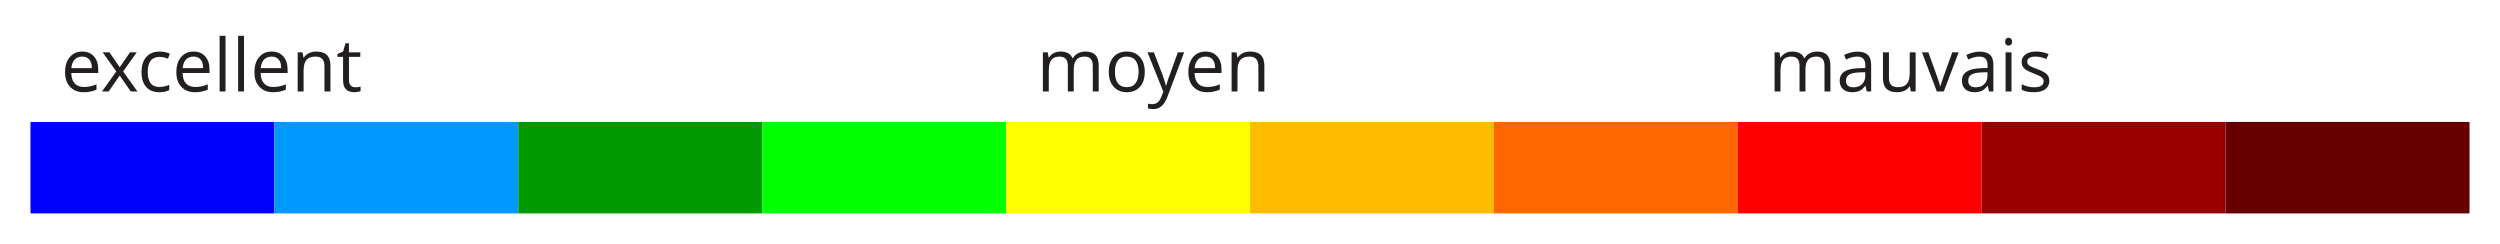
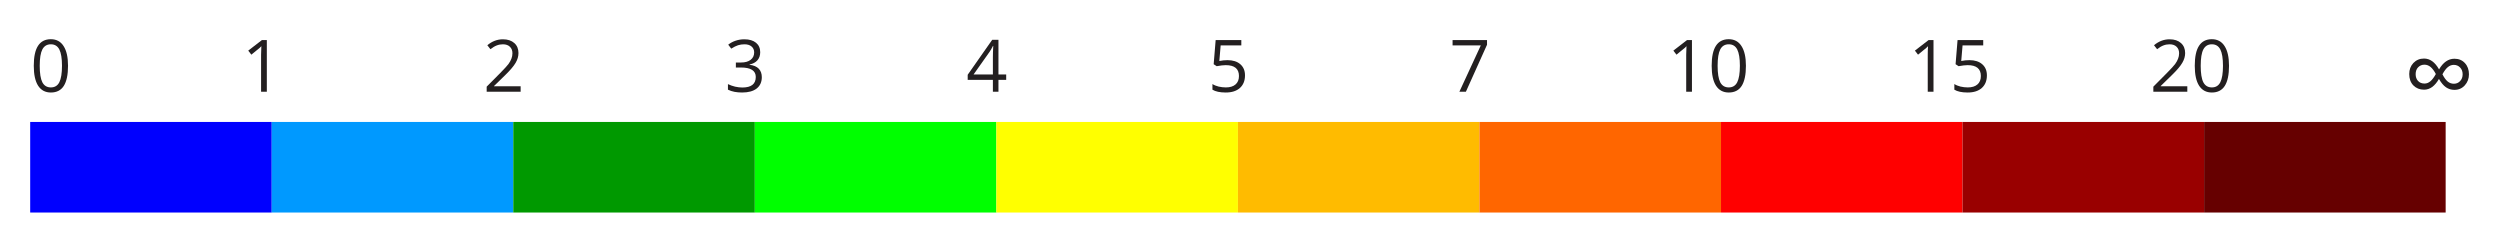
- <svg xmlns="http://www.w3.org/2000/svg" version="1.1" id="Layer_1" x="0px" y="0px" width="410px" height="40px" viewBox="0 0 410 40" enable-background="new 0 0 410 40" xml:space="preserve">
+ <svg xmlns="http://www.w3.org/2000/svg" version="1.1" id="Layer_1" x="0px" y="0px" width="410px" height="40px" viewBox="0 0 414 40" enable-background="new 0 0 410 40" xml:space="preserve">
  <rect x="5" y="20" fill="#0000FF" width="40" height="15" />
  <rect x="45" y="20" fill="#0099FF" width="40" height="15" />
  <rect x="85" y="20" fill="#009900" width="40" height="15" />
  <rect x="125" y="20" fill="#00FF00" width="40" height="15" />
  <rect x="165" y="20" fill="#FFFF00" width="40" height="15" />
  <rect x="205" y="20" fill="#FFBB00" width="40" height="15" />
  <rect x="245" y="20" fill="#FF6600" width="40" height="15" />
  <rect x="285" y="20" fill="#FF0000" width="40" height="15" />
  <rect x="325" y="20" fill="#990000" width="40" height="15" />
  <rect x="365" y="20" fill="#660000" width="40" height="15" />
-   <text transform="matrix(1 0 0 1 10 15)" fill="#231F20" font-family="Open Sans, sans-serif" font-size="1em">excellent</text>
-   <text transform="matrix(1 0 0 1 170 15)" fill="#231F20" font-family="Open Sans, sans-serif" font-size="1em">moyen</text>
-   <text transform="matrix(1 0 0 1 290 15)" fill="#231F20" font-family="Open Sans, sans-serif" font-size="1em">mauvais</text>
+   <text transform="matrix(1 0 0 1 5 15)" fill="#231F20" font-family="Open Sans, sans-serif" font-size="1em">0</text>
+   <text transform="matrix(1 0 0 1 40 15)" fill="#231F20" font-family="Open Sans, sans-serif" font-size="1em">1</text>
+   <text transform="matrix(1 0 0 1 80 15)" fill="#231F20" font-family="Open Sans, sans-serif" font-size="1em">2</text>
+   <text transform="matrix(1 0 0 1 120 15)" fill="#231F20" font-family="Open Sans, sans-serif" font-size="1em">3</text>
+   <text transform="matrix(1 0 0 1 160 15)" fill="#231F20" font-family="Open Sans, sans-serif" font-size="1em">4</text>
+   <text transform="matrix(1 0 0 1 200 15)" fill="#231F20" font-family="Open Sans, sans-serif" font-size="1em">5</text>
+   <text transform="matrix(1 0 0 1 240 15)" fill="#231F20" font-family="Open Sans, sans-serif" font-size="1em">7</text>
+   <text transform="matrix(1 0 0 1 276 15)" fill="#231F20" font-family="Open Sans, sans-serif" font-size="1em">10</text>
+   <text transform="matrix(1 0 0 1 316 15)" fill="#231F20" font-family="Open Sans, sans-serif" font-size="1em">15</text>
+   <text transform="matrix(1 0 0 1 356 15)" fill="#231F20" font-family="Open Sans, sans-serif" font-size="1em">20</text>
+   <text transform="matrix(1 0 0 1 398 18)" fill="#231F20" font-family="Open Sans, sans-serif" font-size="1.4em">∞</text>
</svg>
